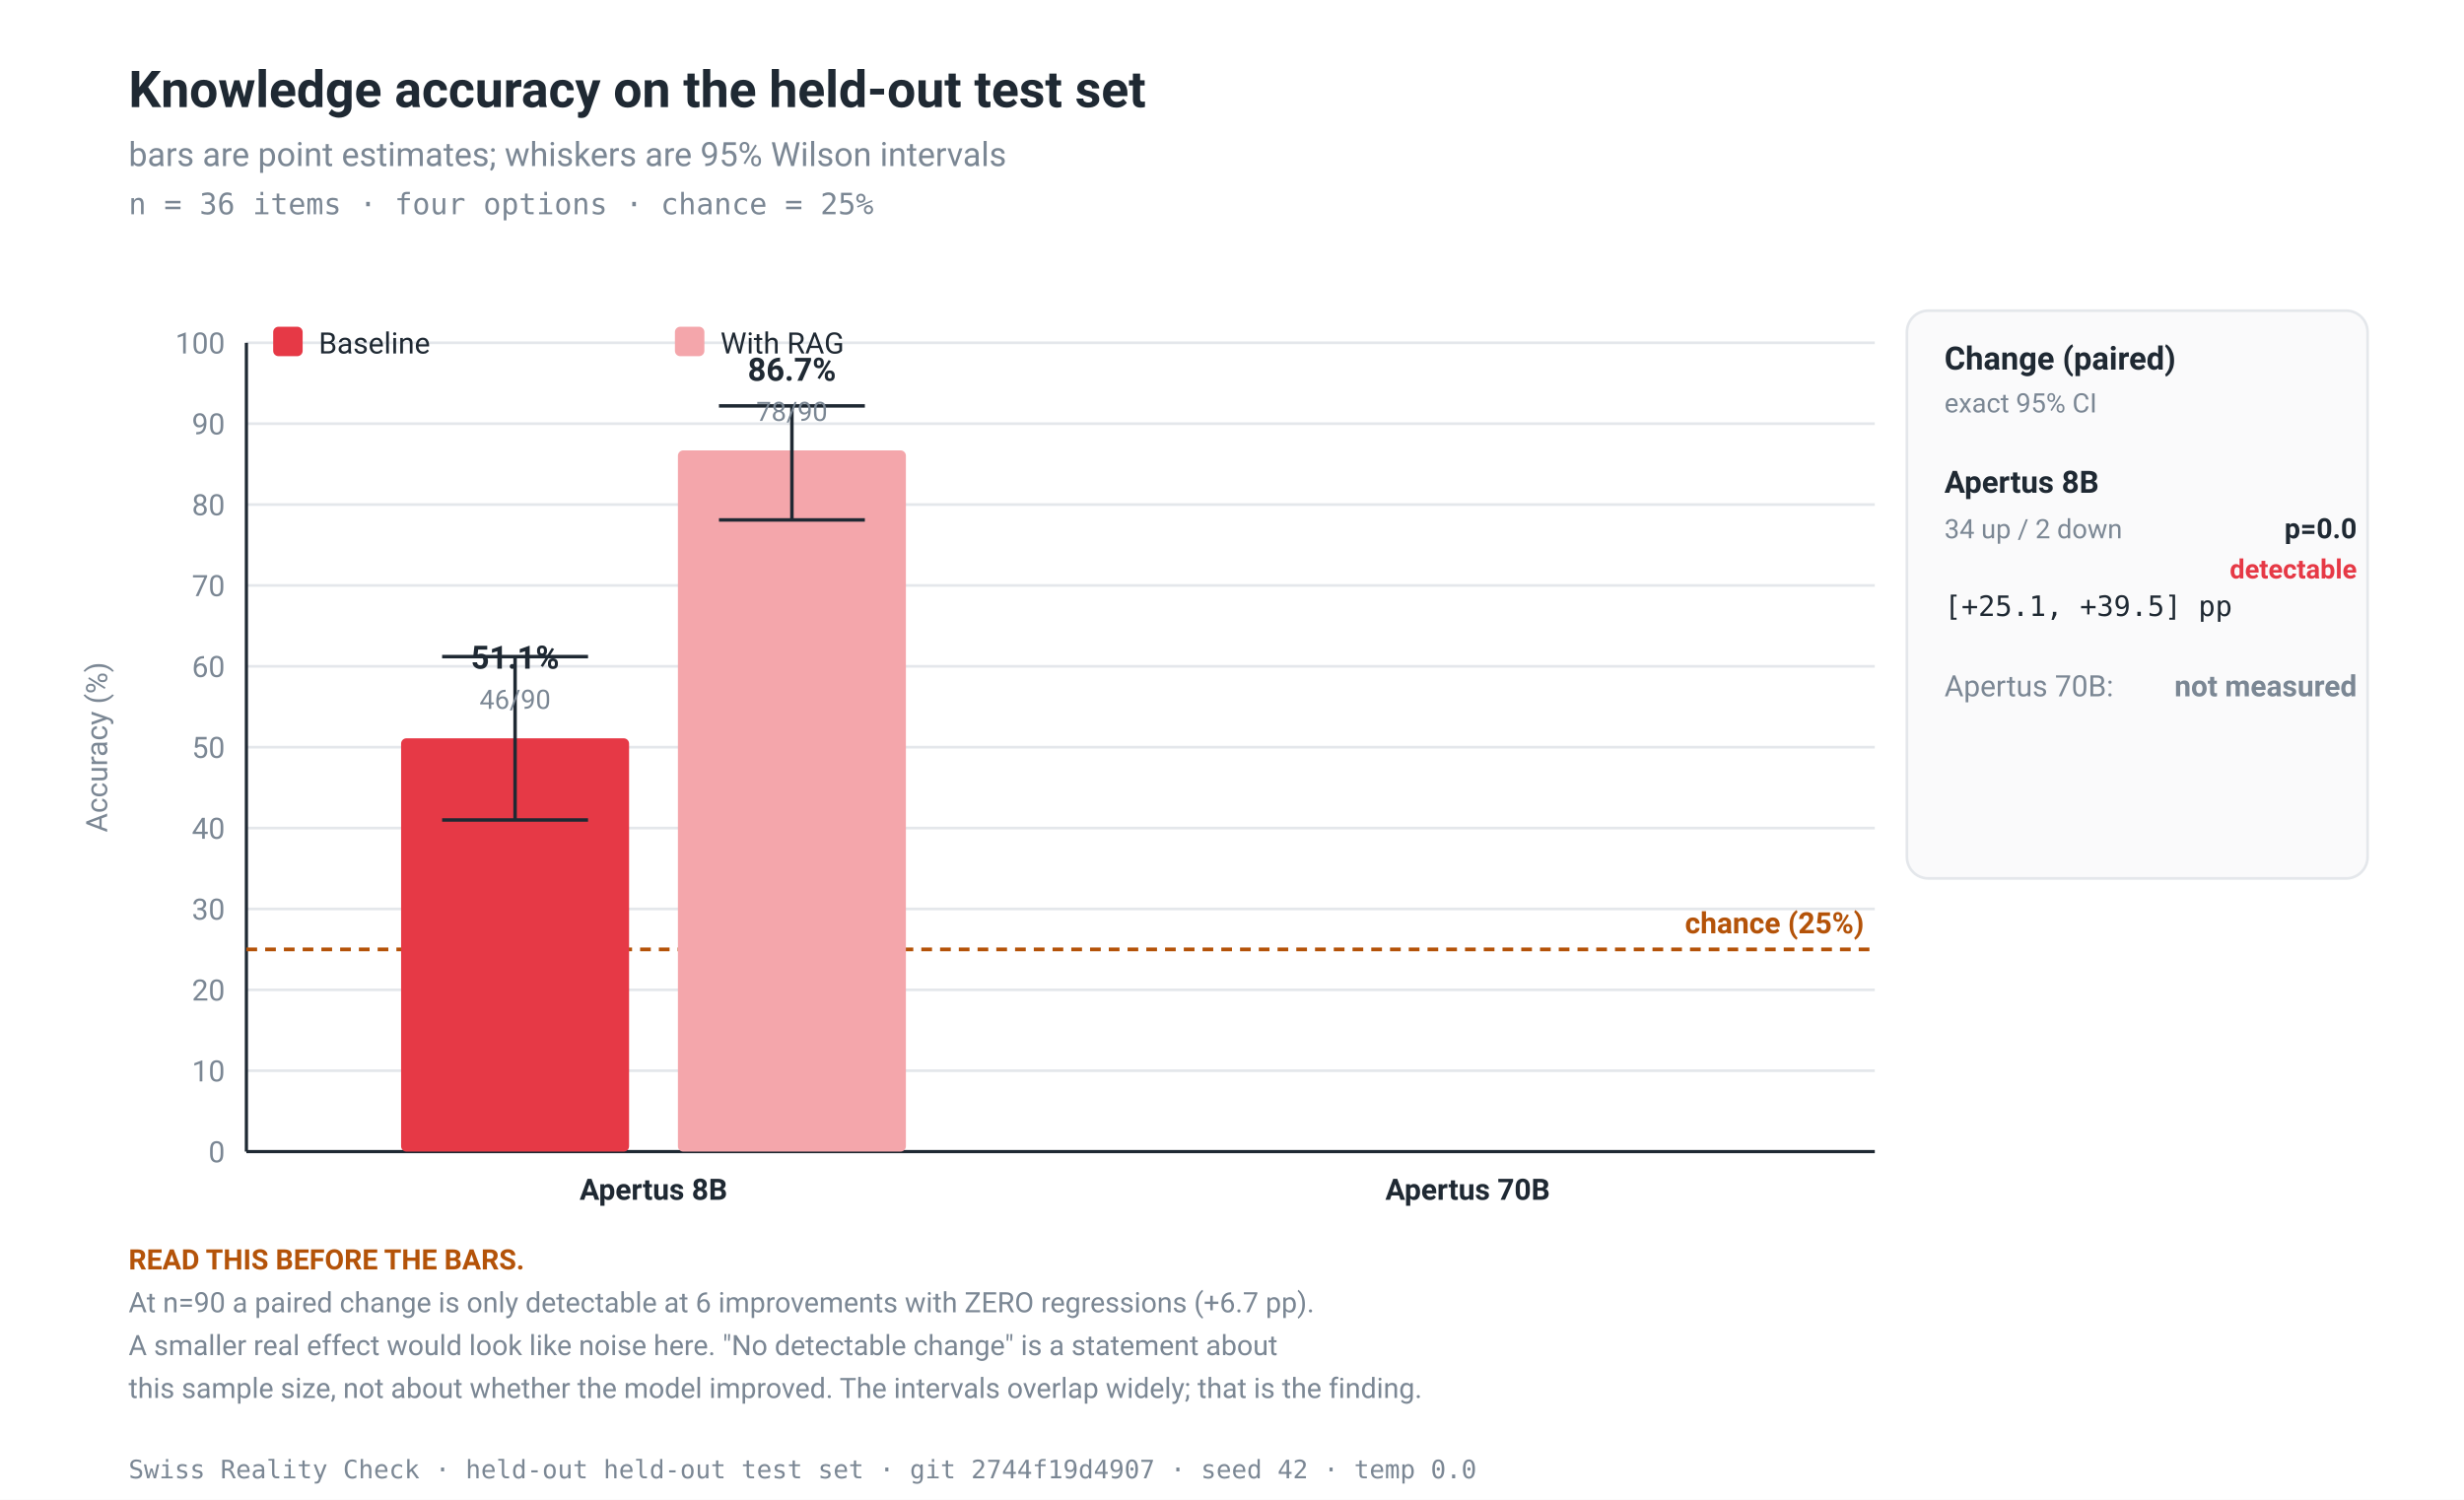
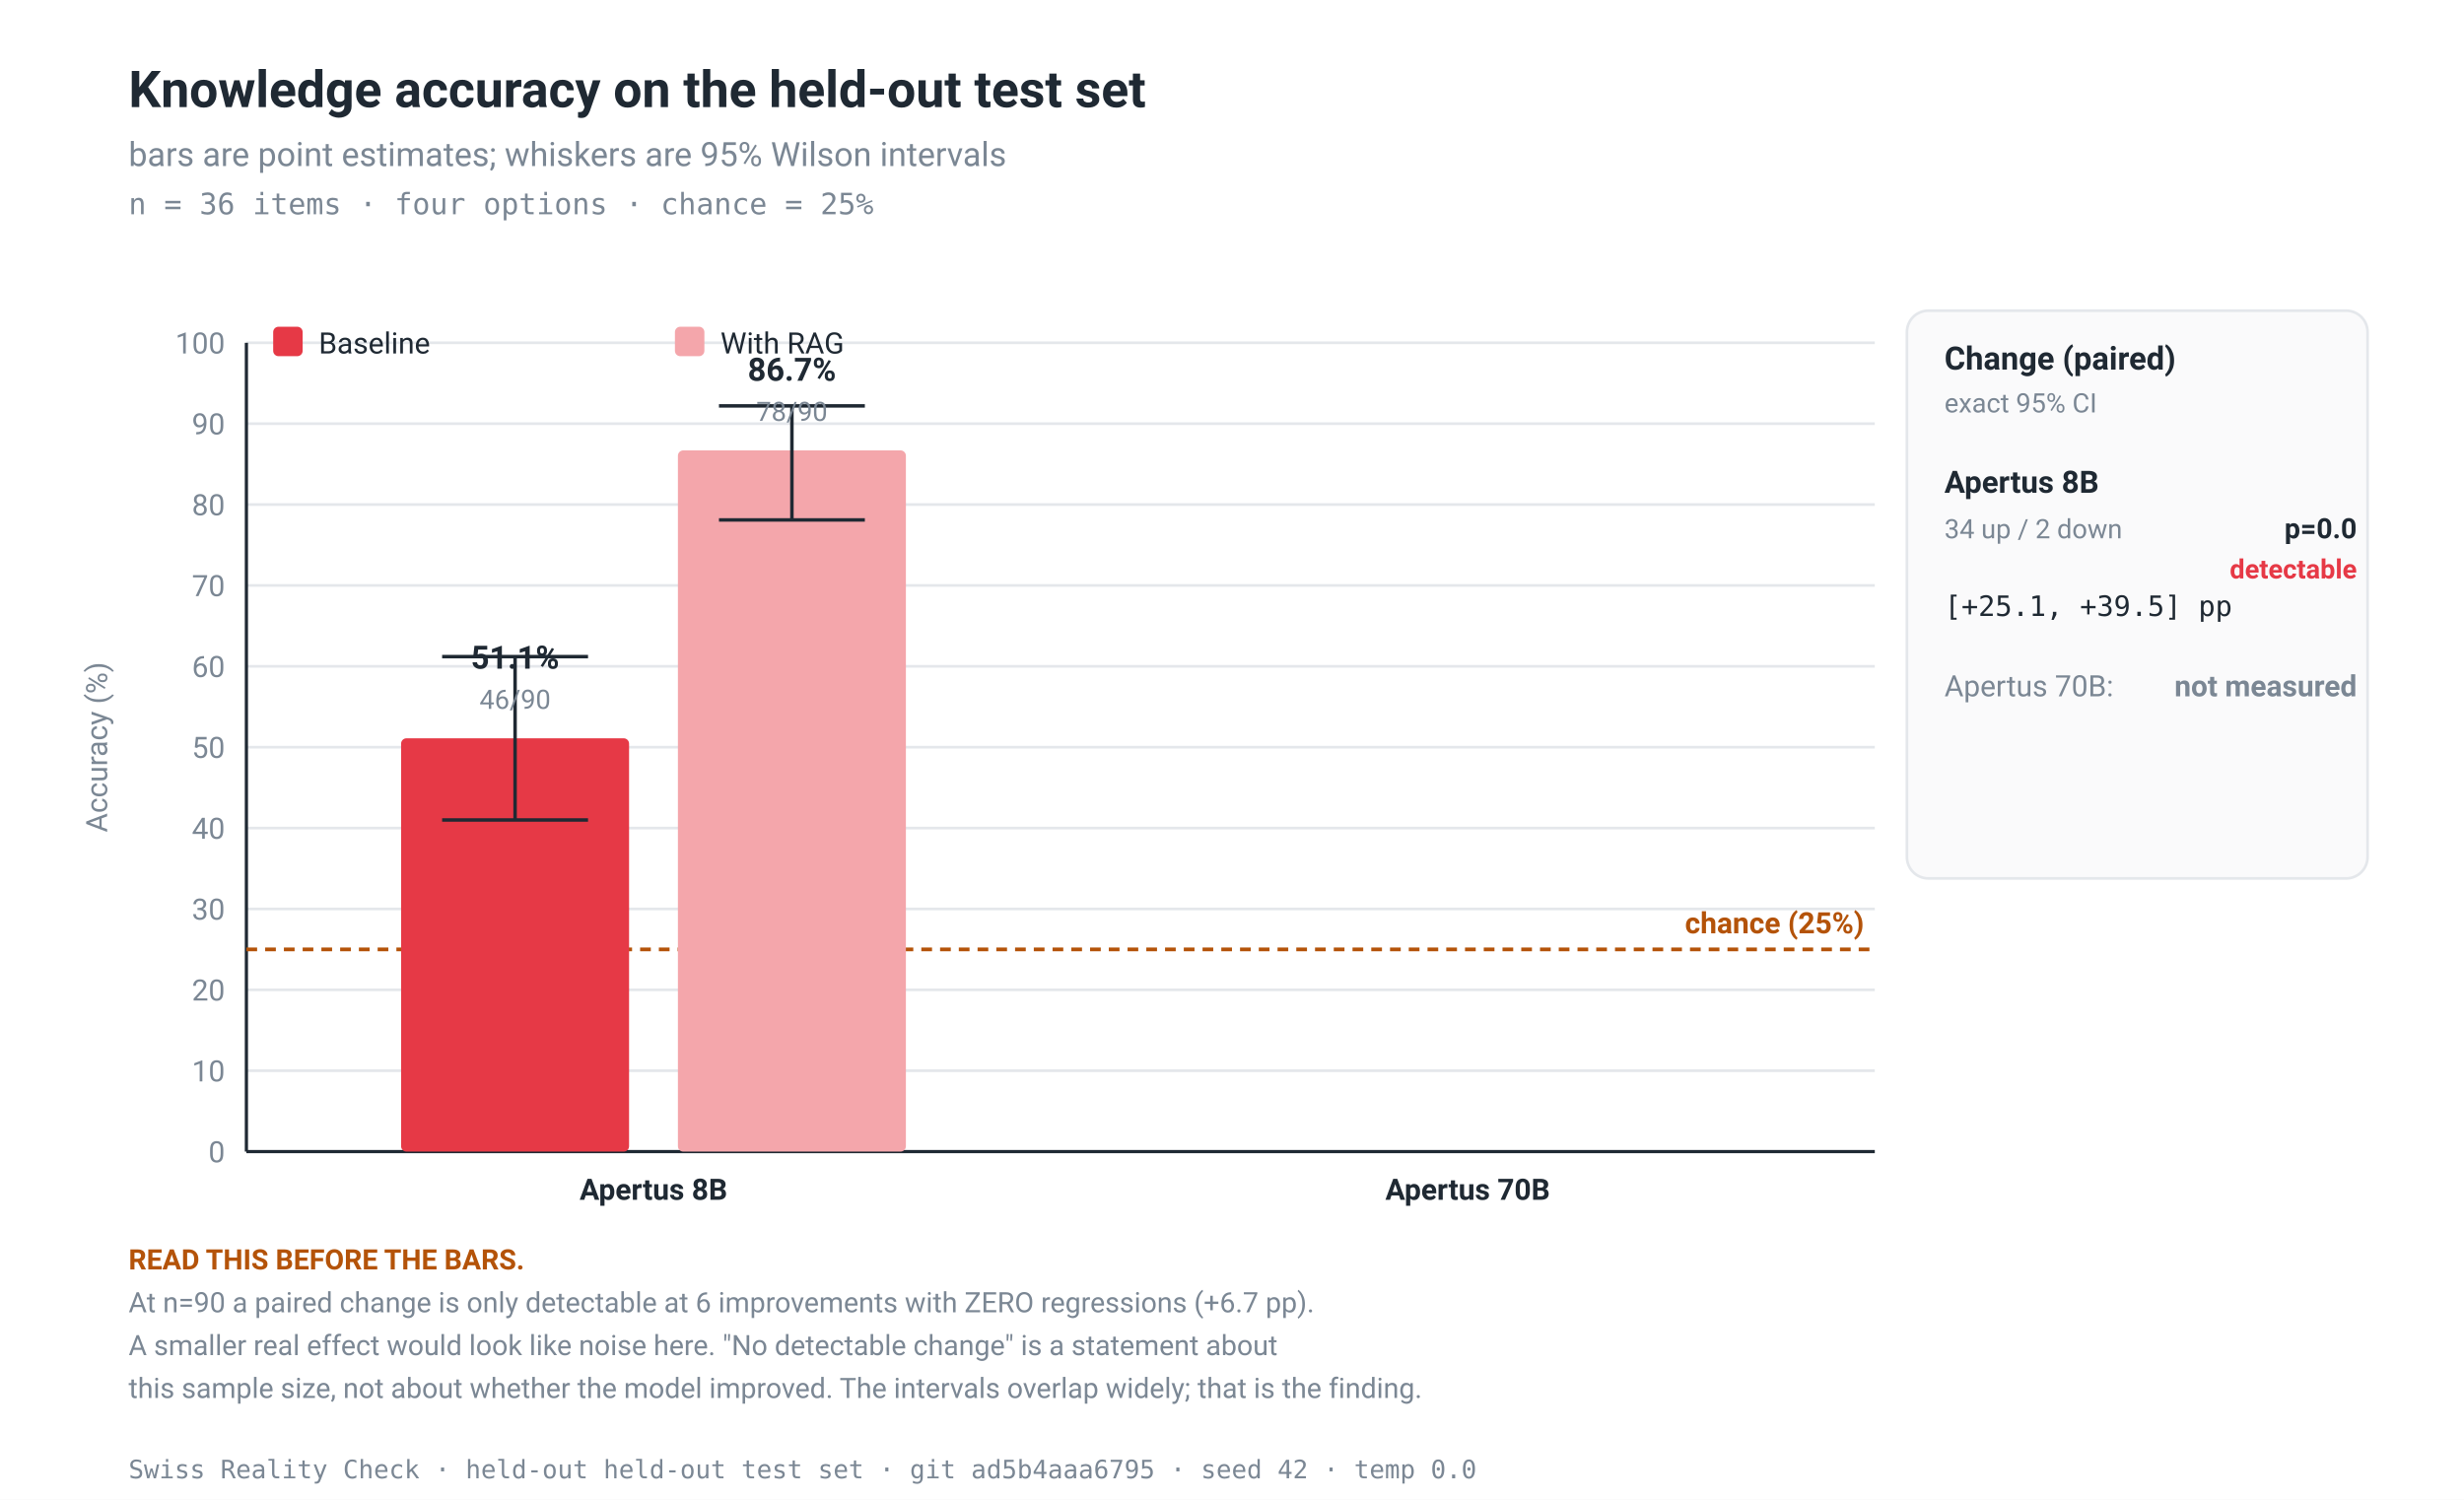
<svg xmlns="http://www.w3.org/2000/svg" width="920" height="560" viewBox="0 0 920 560" role="img" aria-labelledby="t" font-family="ui-sans-serif, -apple-system, 'Segoe UI', Roboto, 'Helvetica Neue', Arial, sans-serif">
  <rect width="920" height="560" fill="#FFFFFF" />
  <text x="48.00" y="40.00" font-family="ui-sans-serif, -apple-system, 'Segoe UI', Roboto, 'Helvetica Neue', Arial, sans-serif" font-size="19" fill="#1F2933" font-weight="bold" text-anchor="start" opacity="1.0" font-style="">Knowledge accuracy on the held-out test set</text>
  <text x="48.00" y="62.00" font-family="ui-sans-serif, -apple-system, 'Segoe UI', Roboto, 'Helvetica Neue', Arial, sans-serif" font-size="12.5" fill="#7B8794" font-weight="normal" text-anchor="start" opacity="1.0" font-style="">bars are point estimates; whiskers are 95% Wilson intervals</text>
  <text x="48.00" y="80.00" font-family="ui-monospace, SFMono-Regular, Menlo, Consolas, monospace" font-size="11" fill="#7B8794" font-weight="normal" text-anchor="start" opacity="1.0" font-style="">n = 36 items · four options · chance = 25%</text>
  <line x1="92.00" y1="430.00" x2="700.00" y2="430.00" stroke="#E4E7EB" stroke-width="1" stroke-linecap="butt" />
  <text x="84.00" y="434.00" font-family="ui-sans-serif, -apple-system, 'Segoe UI', Roboto, 'Helvetica Neue', Arial, sans-serif" font-size="11" fill="#7B8794" font-weight="normal" text-anchor="end" opacity="1.0" font-style="">0</text>
  <line x1="92.00" y1="399.80" x2="700.00" y2="399.80" stroke="#E4E7EB" stroke-width="1" stroke-linecap="butt" />
  <text x="84.00" y="403.80" font-family="ui-sans-serif, -apple-system, 'Segoe UI', Roboto, 'Helvetica Neue', Arial, sans-serif" font-size="11" fill="#7B8794" font-weight="normal" text-anchor="end" opacity="1.0" font-style="">10</text>
  <line x1="92.00" y1="369.60" x2="700.00" y2="369.60" stroke="#E4E7EB" stroke-width="1" stroke-linecap="butt" />
  <text x="84.00" y="373.60" font-family="ui-sans-serif, -apple-system, 'Segoe UI', Roboto, 'Helvetica Neue', Arial, sans-serif" font-size="11" fill="#7B8794" font-weight="normal" text-anchor="end" opacity="1.0" font-style="">20</text>
  <line x1="92.00" y1="339.40" x2="700.00" y2="339.40" stroke="#E4E7EB" stroke-width="1" stroke-linecap="butt" />
  <text x="84.00" y="343.40" font-family="ui-sans-serif, -apple-system, 'Segoe UI', Roboto, 'Helvetica Neue', Arial, sans-serif" font-size="11" fill="#7B8794" font-weight="normal" text-anchor="end" opacity="1.0" font-style="">30</text>
  <line x1="92.00" y1="309.20" x2="700.00" y2="309.20" stroke="#E4E7EB" stroke-width="1" stroke-linecap="butt" />
  <text x="84.00" y="313.20" font-family="ui-sans-serif, -apple-system, 'Segoe UI', Roboto, 'Helvetica Neue', Arial, sans-serif" font-size="11" fill="#7B8794" font-weight="normal" text-anchor="end" opacity="1.0" font-style="">40</text>
  <line x1="92.00" y1="279.00" x2="700.00" y2="279.00" stroke="#E4E7EB" stroke-width="1" stroke-linecap="butt" />
  <text x="84.00" y="283.00" font-family="ui-sans-serif, -apple-system, 'Segoe UI', Roboto, 'Helvetica Neue', Arial, sans-serif" font-size="11" fill="#7B8794" font-weight="normal" text-anchor="end" opacity="1.0" font-style="">50</text>
  <line x1="92.00" y1="248.80" x2="700.00" y2="248.80" stroke="#E4E7EB" stroke-width="1" stroke-linecap="butt" />
  <text x="84.00" y="252.80" font-family="ui-sans-serif, -apple-system, 'Segoe UI', Roboto, 'Helvetica Neue', Arial, sans-serif" font-size="11" fill="#7B8794" font-weight="normal" text-anchor="end" opacity="1.0" font-style="">60</text>
  <line x1="92.00" y1="218.60" x2="700.00" y2="218.60" stroke="#E4E7EB" stroke-width="1" stroke-linecap="butt" />
  <text x="84.00" y="222.60" font-family="ui-sans-serif, -apple-system, 'Segoe UI', Roboto, 'Helvetica Neue', Arial, sans-serif" font-size="11" fill="#7B8794" font-weight="normal" text-anchor="end" opacity="1.0" font-style="">70</text>
  <line x1="92.00" y1="188.40" x2="700.00" y2="188.40" stroke="#E4E7EB" stroke-width="1" stroke-linecap="butt" />
  <text x="84.00" y="192.40" font-family="ui-sans-serif, -apple-system, 'Segoe UI', Roboto, 'Helvetica Neue', Arial, sans-serif" font-size="11" fill="#7B8794" font-weight="normal" text-anchor="end" opacity="1.0" font-style="">80</text>
  <line x1="92.00" y1="158.20" x2="700.00" y2="158.20" stroke="#E4E7EB" stroke-width="1" stroke-linecap="butt" />
  <text x="84.00" y="162.20" font-family="ui-sans-serif, -apple-system, 'Segoe UI', Roboto, 'Helvetica Neue', Arial, sans-serif" font-size="11" fill="#7B8794" font-weight="normal" text-anchor="end" opacity="1.0" font-style="">90</text>
  <line x1="92.00" y1="128.00" x2="700.00" y2="128.00" stroke="#E4E7EB" stroke-width="1" stroke-linecap="butt" />
  <text x="84.00" y="132.00" font-family="ui-sans-serif, -apple-system, 'Segoe UI', Roboto, 'Helvetica Neue', Arial, sans-serif" font-size="11" fill="#7B8794" font-weight="normal" text-anchor="end" opacity="1.0" font-style="">100</text>
  <line x1="92.00" y1="128.00" x2="92.00" y2="430.00" stroke="#1F2933" stroke-width="1.2" stroke-linecap="butt" />
  <line x1="92.00" y1="430.00" x2="700.00" y2="430.00" stroke="#1F2933" stroke-width="1.2" stroke-linecap="butt" />
  <text x="40.00" y="279.00" font-family="ui-sans-serif, -apple-system, 'Segoe UI', Roboto, 'Helvetica Neue', Arial, sans-serif" font-size="11" fill="#7B8794" font-weight="normal" text-anchor="middle" transform="rotate(-90 40.00 279.00)">Accuracy (%)</text>
  <line x1="92.00" y1="354.50" x2="700.00" y2="354.50" stroke="#B45309" stroke-width="1.4" stroke-linecap="butt" stroke-dasharray="4 3" />
  <text x="696.00" y="348.50" font-family="ui-sans-serif, -apple-system, 'Segoe UI', Roboto, 'Helvetica Neue', Arial, sans-serif" font-size="11" fill="#B45309" font-weight="bold" text-anchor="end" opacity="1.0" font-style="">chance (25%)</text>
  <rect x="149.76" y="275.68" width="85.12" height="154.32" rx="2" fill="#E63946" stroke="none" stroke-width="1.4" opacity="1.0" />
  <line x1="192.32" y1="245.18" x2="192.32" y2="306.18" stroke="#1F2933" stroke-width="1.3" stroke-linecap="butt" />
  <line x1="165.08" y1="245.18" x2="219.56" y2="245.18" stroke="#1F2933" stroke-width="1.3" stroke-linecap="butt" />
  <line x1="165.08" y1="306.18" x2="219.56" y2="306.18" stroke="#1F2933" stroke-width="1.3" stroke-linecap="butt" />
  <text x="192.32" y="249.68" font-family="ui-sans-serif, -apple-system, 'Segoe UI', Roboto, 'Helvetica Neue', Arial, sans-serif" font-size="12" fill="#1F2933" font-weight="bold" text-anchor="middle" opacity="1.0" font-style="">51.1%</text>
  <text x="192.32" y="264.68" font-family="ui-sans-serif, -apple-system, 'Segoe UI', Roboto, 'Helvetica Neue', Arial, sans-serif" font-size="10" fill="#7B8794" font-weight="normal" text-anchor="middle" opacity="1.0" font-style="">46/90</text>
  <rect x="253.12" y="168.17" width="85.12" height="261.83" rx="2" fill="#F4A6AB" stroke="none" stroke-width="1.4" opacity="1.0" />
  <line x1="295.68" y1="151.56" x2="295.68" y2="194.14" stroke="#1F2933" stroke-width="1.3" stroke-linecap="butt" />
  <line x1="268.44" y1="151.56" x2="322.92" y2="151.56" stroke="#1F2933" stroke-width="1.3" stroke-linecap="butt" />
  <line x1="268.44" y1="194.14" x2="322.92" y2="194.14" stroke="#1F2933" stroke-width="1.3" stroke-linecap="butt" />
  <text x="295.68" y="142.17" font-family="ui-sans-serif, -apple-system, 'Segoe UI', Roboto, 'Helvetica Neue', Arial, sans-serif" font-size="12" fill="#1F2933" font-weight="bold" text-anchor="middle" opacity="1.0" font-style="">86.7%</text>
  <text x="295.68" y="157.17" font-family="ui-sans-serif, -apple-system, 'Segoe UI', Roboto, 'Helvetica Neue', Arial, sans-serif" font-size="10" fill="#7B8794" font-weight="normal" text-anchor="middle" opacity="1.0" font-style="">78/90</text>
  <text x="244.00" y="448.00" font-family="ui-sans-serif, -apple-system, 'Segoe UI', Roboto, 'Helvetica Neue', Arial, sans-serif" font-size="11" fill="#1F2933" font-weight="bold" text-anchor="middle" opacity="1.0" font-style="">Apertus 8B</text>
  <text x="548.00" y="448.00" font-family="ui-sans-serif, -apple-system, 'Segoe UI', Roboto, 'Helvetica Neue', Arial, sans-serif" font-size="11" fill="#1F2933" font-weight="bold" text-anchor="middle" opacity="1.0" font-style="">Apertus 70B</text>
  <rect x="102.00" y="122.00" width="11.00" height="11.00" rx="2" fill="#E63946" stroke="none" stroke-width="1" opacity="1.0" />
  <text x="119.00" y="132.00" font-family="ui-sans-serif, -apple-system, 'Segoe UI', Roboto, 'Helvetica Neue', Arial, sans-serif" font-size="11" fill="#1F2933" font-weight="normal" text-anchor="start" opacity="1.0" font-style="">Baseline</text>
  <rect x="252.00" y="122.00" width="11.00" height="11.00" rx="2" fill="#F4A6AB" stroke="none" stroke-width="1" opacity="1.0" />
  <text x="269.00" y="132.00" font-family="ui-sans-serif, -apple-system, 'Segoe UI', Roboto, 'Helvetica Neue', Arial, sans-serif" font-size="11" fill="#1F2933" font-weight="normal" text-anchor="start" opacity="1.0" font-style="">With RAG</text>
  <rect x="712.00" y="116.00" width="172.00" height="212.00" rx="8" fill="#FAFAFB" stroke="#E4E7EB" stroke-width="1" opacity="1.0" />
  <text x="726.00" y="138.00" font-family="ui-sans-serif, -apple-system, 'Segoe UI', Roboto, 'Helvetica Neue', Arial, sans-serif" font-size="12" fill="#1F2933" font-weight="bold" text-anchor="start" opacity="1.0" font-style="">Change (paired)</text>
  <text x="726.00" y="154.00" font-family="ui-sans-serif, -apple-system, 'Segoe UI', Roboto, 'Helvetica Neue', Arial, sans-serif" font-size="10" fill="#7B8794" font-weight="normal" text-anchor="start" opacity="1.0" font-style="">exact 95% CI</text>
  <text x="726.00" y="184.00" font-family="ui-sans-serif, -apple-system, 'Segoe UI', Roboto, 'Helvetica Neue', Arial, sans-serif" font-size="11.5" fill="#1F2933" font-weight="bold" text-anchor="start" opacity="1.0" font-style="">Apertus 8B</text>
  <text x="726.00" y="201.00" font-family="ui-sans-serif, -apple-system, 'Segoe UI', Roboto, 'Helvetica Neue', Arial, sans-serif" font-size="10" fill="#7B8794" font-weight="normal" text-anchor="start" opacity="1.0" font-style="">34 up / 2 down</text>
  <text x="880.00" y="201.00" font-family="ui-sans-serif, -apple-system, 'Segoe UI', Roboto, 'Helvetica Neue', Arial, sans-serif" font-size="10.5" fill="#1F2933" font-weight="bold" text-anchor="end" opacity="1.0" font-style="">p=0.0</text>
  <text x="880.00" y="216.00" font-family="ui-sans-serif, -apple-system, 'Segoe UI', Roboto, 'Helvetica Neue', Arial, sans-serif" font-size="10" fill="#E63946" font-weight="bold" text-anchor="end" opacity="1.0" font-style="">detectable</text>
  <text x="726.00" y="230.00" font-family="ui-monospace, SFMono-Regular, Menlo, Consolas, monospace" font-size="10.5" fill="#1F2933" font-weight="normal" text-anchor="start" opacity="1.0" font-style="">[+25.1, +39.5] pp</text>
  <text x="726.00" y="260.00" font-family="ui-sans-serif, -apple-system, 'Segoe UI', Roboto, 'Helvetica Neue', Arial, sans-serif" font-size="11" fill="#7B8794" font-weight="normal" text-anchor="start" opacity="1.0" font-style="">Apertus 70B:</text>
  <text x="880.00" y="260.00" font-family="ui-sans-serif, -apple-system, 'Segoe UI', Roboto, 'Helvetica Neue', Arial, sans-serif" font-size="11" fill="#7B8794" font-weight="bold" text-anchor="end" opacity="1.0" font-style="">not measured</text>
  <text x="48.00" y="474.00" font-family="ui-sans-serif, -apple-system, 'Segoe UI', Roboto, 'Helvetica Neue', Arial, sans-serif" font-size="10.5" fill="#B45309" font-weight="bold" text-anchor="start" opacity="1.0" font-style="">READ THIS BEFORE THE BARS.</text>
  <text x="48.00" y="490.00" font-family="ui-sans-serif, -apple-system, 'Segoe UI', Roboto, 'Helvetica Neue', Arial, sans-serif" font-size="10.5" fill="#7B8794" font-weight="normal" text-anchor="start" opacity="1.0" font-style="">At n=90 a paired change is only detectable at 6 improvements with ZERO regressions (+6.7 pp).</text>
  <text x="48.00" y="506.00" font-family="ui-sans-serif, -apple-system, 'Segoe UI', Roboto, 'Helvetica Neue', Arial, sans-serif" font-size="10.5" fill="#7B8794" font-weight="normal" text-anchor="start" opacity="1.0" font-style="">A smaller real effect would look like noise here. "No detectable change" is a statement about</text>
  <text x="48.00" y="522.00" font-family="ui-sans-serif, -apple-system, 'Segoe UI', Roboto, 'Helvetica Neue', Arial, sans-serif" font-size="10.5" fill="#7B8794" font-weight="normal" text-anchor="start" opacity="1.0" font-style="">this sample size, not about whether the model improved. The intervals overlap widely; that is the finding.</text>
-   <text x="48.00" y="552.00" font-family="ui-monospace, SFMono-Regular, Menlo, Consolas, monospace" font-size="9.5" fill="#7B8794" font-weight="normal" text-anchor="start" opacity="1.0" font-style="">Swiss Reality Check · held-out held-out test set · git 2744f19d4907 · seed 42 · temp 0.0</text>
+   <text x="48.00" y="552.00" font-family="ui-monospace, SFMono-Regular, Menlo, Consolas, monospace" font-size="9.5" fill="#7B8794" font-weight="normal" text-anchor="start" opacity="1.0" font-style="">Swiss Reality Check · held-out held-out test set · git ad5b4aaa6795 · seed 42 · temp 0.0</text>
</svg>
